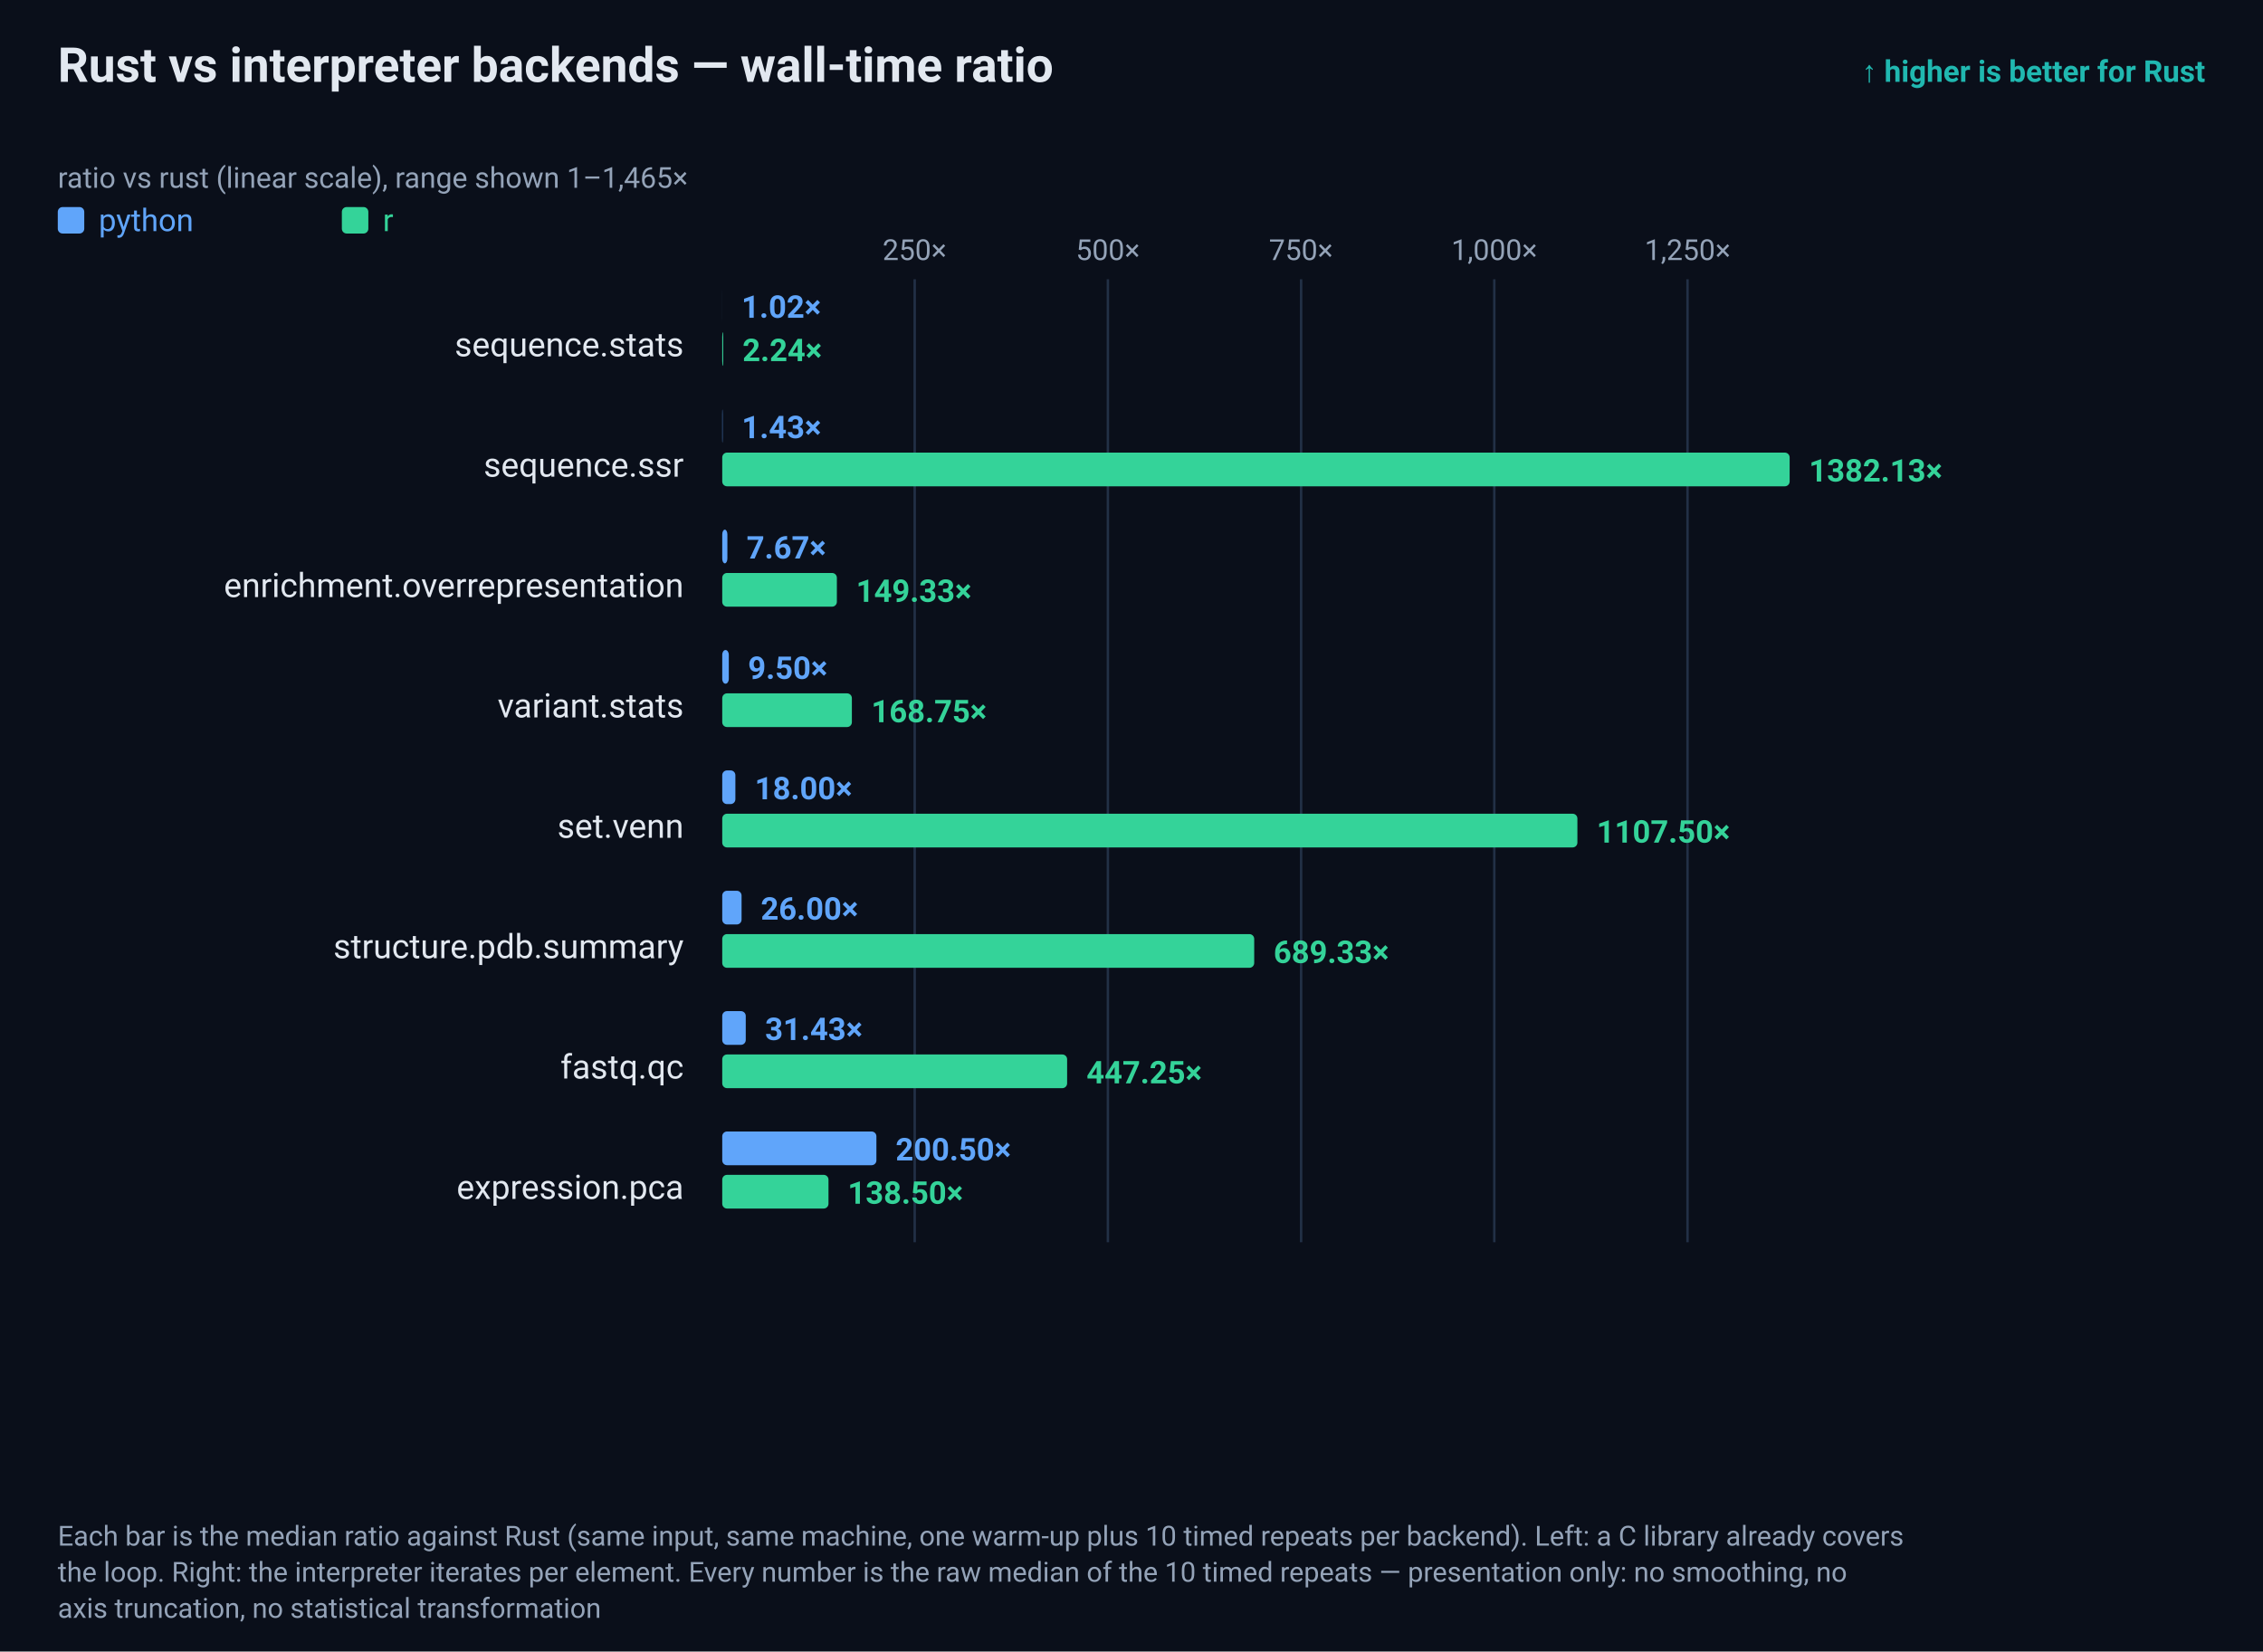
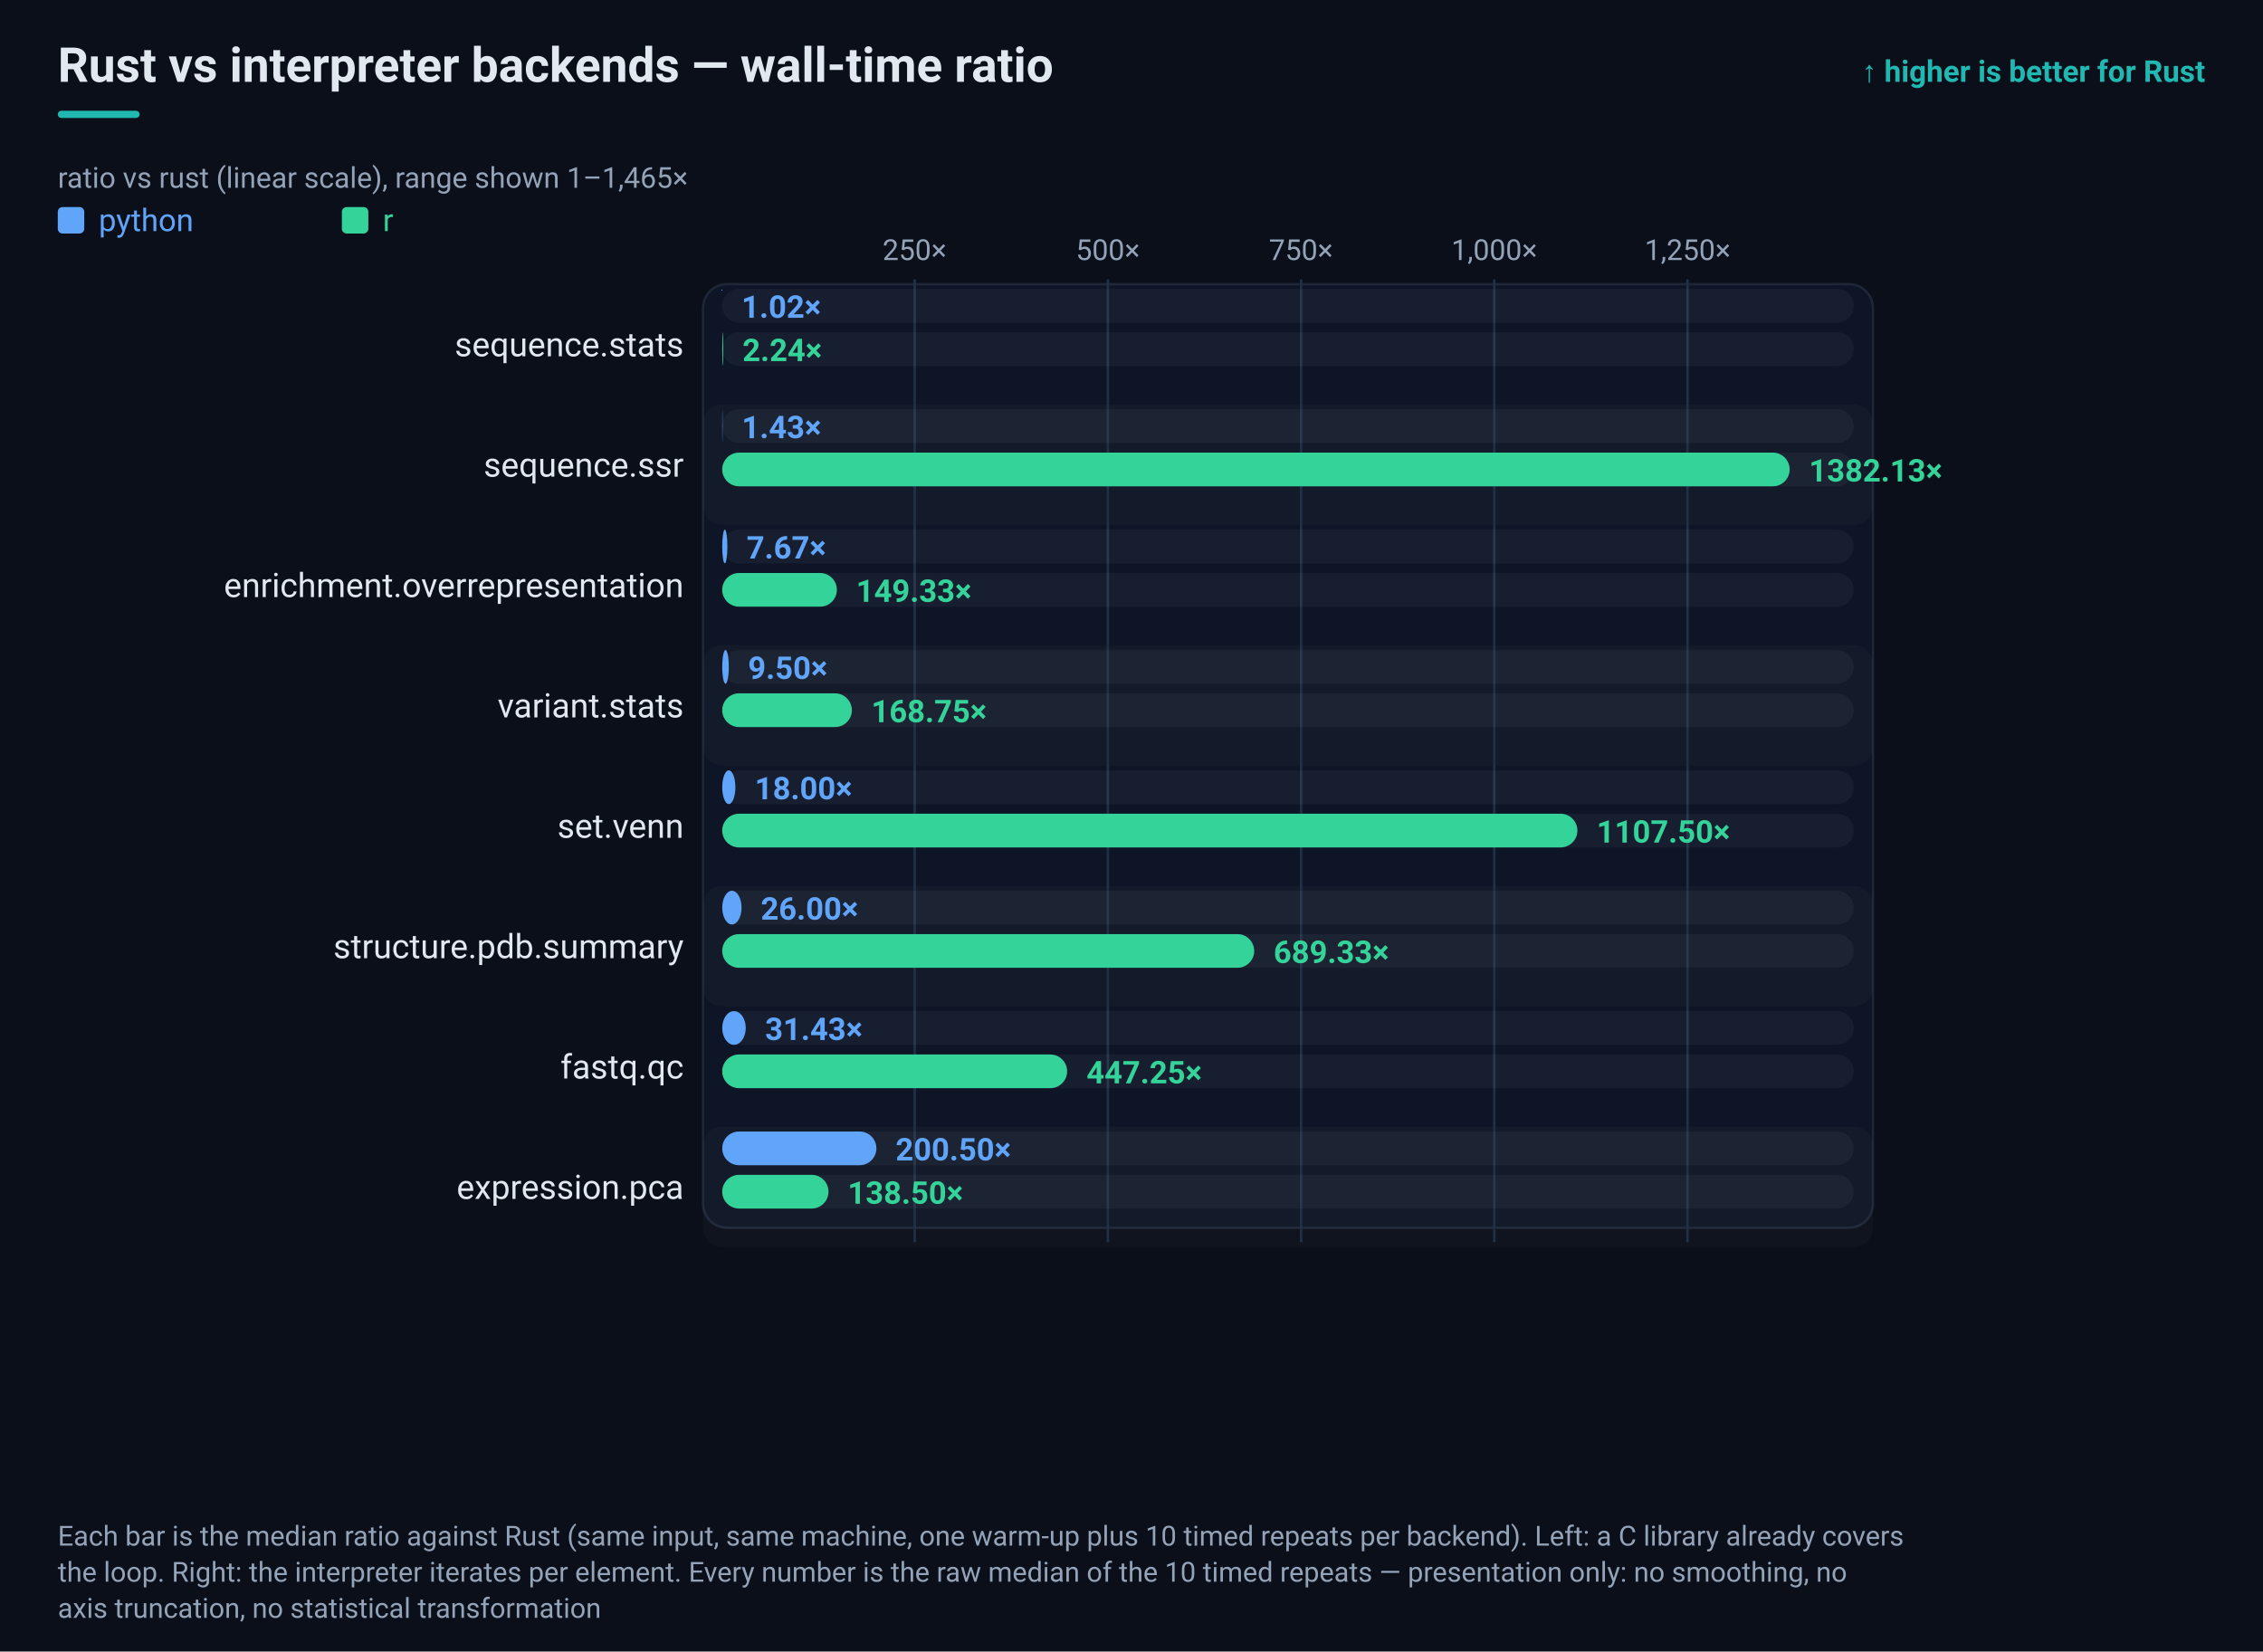
<svg xmlns="http://www.w3.org/2000/svg" viewBox="0 0 940 686" width="940" height="686" role="img" aria-label="Rust vs interpreter backends — wall-time ratio">
  <rect width="940" height="686" fill="#0a0f1a" />
  <text x="24" y="34" fill="#e2e8f0" font-family="-apple-system,BlinkMacSystemFont,'Segoe UI',Roboto,'Helvetica Neue',Arial,'Noto Sans SC',sans-serif" font-size="20" font-weight="600">Rust vs interpreter backends — wall-time ratio</text>
+   <rect x="24" y="46" width="34" height="3" rx="1.5" fill="#20B8B0" />
  <text x="916" y="34" fill="#20B8B0" font-family="-apple-system,BlinkMacSystemFont,'Segoe UI',Roboto,'Helvetica Neue',Arial,'Noto Sans SC',sans-serif" font-size="12.5" font-weight="600" text-anchor="end">↑ higher is better for Rust</text>
  <rect x="24.00" y="86.00" width="11.00" height="11.00" rx="2" fill="#60a5fa" opacity="1.0" />
  <text x="41.0" y="96.0" fill="#60a5fa" font-family="-apple-system,BlinkMacSystemFont,'Segoe UI',Roboto,'Helvetica Neue',Arial,'Noto Sans SC',sans-serif" font-size="13" font-weight="400" text-anchor="start">python</text>
  <rect x="142.00" y="86.00" width="11.00" height="11.00" rx="2" fill="#34d399" opacity="1.0" />
  <text x="159.0" y="96.0" fill="#34d399" font-family="-apple-system,BlinkMacSystemFont,'Segoe UI',Roboto,'Helvetica Neue',Arial,'Noto Sans SC',sans-serif" font-size="13" font-weight="400" text-anchor="start">r</text>
+   <rect x="292.00" y="118.00" width="486.00" height="392.00" rx="10" fill="#0e1526" opacity="1.0" class="deco" />
+   <rect x="292.0" y="118.0" width="486.0" height="392.0" rx="10" fill="none" stroke="rgba(51,65,85,0.45)" stroke-width="1" />
+   <rect x="292.00" y="168.00" width="486.00" height="50.00" rx="8" fill="#ffffff" opacity="0.02" class="deco" />
+   <rect x="292.00" y="268.00" width="486.00" height="50.00" rx="8" fill="#ffffff" opacity="0.02" class="deco" />
+   <rect x="292.00" y="368.00" width="486.00" height="50.00" rx="8" fill="#ffffff" opacity="0.02" class="deco" />
+   <rect x="292.00" y="468.00" width="486.00" height="50.00" rx="8" fill="#ffffff" opacity="0.02" class="deco" />
  <line x1="379.94" y1="116.00" x2="379.94" y2="516.00" stroke="#223046" stroke-width="1.0" opacity="1.0" />
  <text x="379.9" y="108.0" fill="#94a3b8" font-family="-apple-system,BlinkMacSystemFont,'Segoe UI',Roboto,'Helvetica Neue',Arial,'Noto Sans SC',sans-serif" font-size="12" font-weight="400" text-anchor="middle">250×</text>
  <line x1="460.19" y1="116.00" x2="460.19" y2="516.00" stroke="#223046" stroke-width="1.0" opacity="1.0" />
  <text x="460.2" y="108.0" fill="#94a3b8" font-family="-apple-system,BlinkMacSystemFont,'Segoe UI',Roboto,'Helvetica Neue',Arial,'Noto Sans SC',sans-serif" font-size="12" font-weight="400" text-anchor="middle">500×</text>
  <line x1="540.45" y1="116.00" x2="540.45" y2="516.00" stroke="#223046" stroke-width="1.0" opacity="1.0" />
  <text x="540.4" y="108.0" fill="#94a3b8" font-family="-apple-system,BlinkMacSystemFont,'Segoe UI',Roboto,'Helvetica Neue',Arial,'Noto Sans SC',sans-serif" font-size="12" font-weight="400" text-anchor="middle">750×</text>
  <line x1="620.70" y1="116.00" x2="620.70" y2="516.00" stroke="#223046" stroke-width="1.0" opacity="1.0" />
  <text x="620.7" y="108.0" fill="#94a3b8" font-family="-apple-system,BlinkMacSystemFont,'Segoe UI',Roboto,'Helvetica Neue',Arial,'Noto Sans SC',sans-serif" font-size="12" font-weight="400" text-anchor="middle">1,000×</text>
  <line x1="700.96" y1="116.00" x2="700.96" y2="516.00" stroke="#223046" stroke-width="1.0" opacity="1.0" />
  <text x="701.0" y="108.0" fill="#94a3b8" font-family="-apple-system,BlinkMacSystemFont,'Segoe UI',Roboto,'Helvetica Neue',Arial,'Noto Sans SC',sans-serif" font-size="12" font-weight="400" text-anchor="middle">1,250×</text>
  <text x="300.0" y="108.0" fill="#e2e8f0" font-family="-apple-system,BlinkMacSystemFont,'Segoe UI',Roboto,'Helvetica Neue',Arial,'Noto Sans SC',sans-serif" font-size="12" font-weight="400" text-anchor="start" />
  <text x="24.0" y="78.0" fill="#94a3b8" font-family="-apple-system,BlinkMacSystemFont,'Segoe UI',Roboto,'Helvetica Neue',Arial,'Noto Sans SC',sans-serif" font-size="12" font-weight="400" text-anchor="start">ratio vs rust (linear scale), range shown 1–1,465×</text>
  <text x="284.0" y="148.0" fill="#e2e8f0" font-family="-apple-system,BlinkMacSystemFont,'Segoe UI',Roboto,'Helvetica Neue',Arial,'Noto Sans SC',sans-serif" font-size="14" font-weight="400" text-anchor="end">sequence.stats</text>
-   <rect x="300.00" y="120.00" width="0.01" height="14.00" rx="2" fill="#60a5fa" opacity="1.0" />
+   <rect x="300.00" y="120.00" width="470.00" height="14.00" rx="7.0" fill="#ffffff" opacity="0.04" class="deco" />
+   <rect x="300.00" y="120.00" width="0.01" height="14.00" rx="7.0" fill="#60a5fa" opacity="1.0" />
  <text x="308.0" y="132.0" fill="#60a5fa" font-family="-apple-system,BlinkMacSystemFont,'Segoe UI',Roboto,'Helvetica Neue',Arial,'Noto Sans SC',sans-serif" font-size="13" font-weight="600" text-anchor="start">1.02×</text>
-   <rect x="300.00" y="138.00" width="0.40" height="14.00" rx="2" fill="#34d399" opacity="1.0" />
+   <rect x="300.00" y="138.00" width="470.00" height="14.00" rx="7.0" fill="#ffffff" opacity="0.04" class="deco" />
+   <rect x="300.00" y="138.00" width="0.40" height="14.00" rx="7.0" fill="#34d399" opacity="1.0" />
  <text x="308.4" y="150.0" fill="#34d399" font-family="-apple-system,BlinkMacSystemFont,'Segoe UI',Roboto,'Helvetica Neue',Arial,'Noto Sans SC',sans-serif" font-size="13" font-weight="600" text-anchor="start">2.24×</text>
  <text x="284.0" y="198.0" fill="#e2e8f0" font-family="-apple-system,BlinkMacSystemFont,'Segoe UI',Roboto,'Helvetica Neue',Arial,'Noto Sans SC',sans-serif" font-size="14" font-weight="400" text-anchor="end">sequence.ssr</text>
-   <rect x="300.00" y="170.00" width="0.14" height="14.00" rx="2" fill="#60a5fa" opacity="1.0" />
+   <rect x="300.00" y="170.00" width="470.00" height="14.00" rx="7.0" fill="#ffffff" opacity="0.04" class="deco" />
+   <rect x="300.00" y="170.00" width="0.14" height="14.00" rx="7.0" fill="#60a5fa" opacity="1.0" />
  <text x="308.1" y="182.0" fill="#60a5fa" font-family="-apple-system,BlinkMacSystemFont,'Segoe UI',Roboto,'Helvetica Neue',Arial,'Noto Sans SC',sans-serif" font-size="13" font-weight="600" text-anchor="start">1.43×</text>
-   <rect x="300.00" y="188.00" width="443.38" height="14.00" rx="2" fill="#34d399" opacity="1.0" />
+   <rect x="300.00" y="188.00" width="470.00" height="14.00" rx="7.0" fill="#ffffff" opacity="0.04" class="deco" />
+   <rect x="300.00" y="188.00" width="443.38" height="14.00" rx="7.0" fill="#34d399" opacity="1.0" />
  <text x="751.4" y="200.0" fill="#34d399" font-family="-apple-system,BlinkMacSystemFont,'Segoe UI',Roboto,'Helvetica Neue',Arial,'Noto Sans SC',sans-serif" font-size="13" font-weight="600" text-anchor="start">1382.13×</text>
  <text x="284.0" y="248.0" fill="#e2e8f0" font-family="-apple-system,BlinkMacSystemFont,'Segoe UI',Roboto,'Helvetica Neue',Arial,'Noto Sans SC',sans-serif" font-size="14" font-weight="400" text-anchor="end">enrichment.overrepresentation</text>
-   <rect x="300.00" y="220.00" width="2.14" height="14.00" rx="2" fill="#60a5fa" opacity="1.0" />
+   <rect x="300.00" y="220.00" width="470.00" height="14.00" rx="7.0" fill="#ffffff" opacity="0.04" class="deco" />
+   <rect x="300.00" y="220.00" width="2.14" height="14.00" rx="7.0" fill="#60a5fa" opacity="1.0" />
  <text x="310.1" y="232.0" fill="#60a5fa" font-family="-apple-system,BlinkMacSystemFont,'Segoe UI',Roboto,'Helvetica Neue',Arial,'Noto Sans SC',sans-serif" font-size="13" font-weight="600" text-anchor="start">7.67×</text>
-   <rect x="300.00" y="238.00" width="47.62" height="14.00" rx="2" fill="#34d399" opacity="1.0" />
+   <rect x="300.00" y="238.00" width="470.00" height="14.00" rx="7.0" fill="#ffffff" opacity="0.04" class="deco" />
+   <rect x="300.00" y="238.00" width="47.62" height="14.00" rx="7.0" fill="#34d399" opacity="1.0" />
  <text x="355.6" y="250.0" fill="#34d399" font-family="-apple-system,BlinkMacSystemFont,'Segoe UI',Roboto,'Helvetica Neue',Arial,'Noto Sans SC',sans-serif" font-size="13" font-weight="600" text-anchor="start">149.33×</text>
  <text x="284.0" y="298.0" fill="#e2e8f0" font-family="-apple-system,BlinkMacSystemFont,'Segoe UI',Roboto,'Helvetica Neue',Arial,'Noto Sans SC',sans-serif" font-size="14" font-weight="400" text-anchor="end">variant.stats</text>
-   <rect x="300.00" y="270.00" width="2.73" height="14.00" rx="2" fill="#60a5fa" opacity="1.0" />
+   <rect x="300.00" y="270.00" width="470.00" height="14.00" rx="7.0" fill="#ffffff" opacity="0.04" class="deco" />
+   <rect x="300.00" y="270.00" width="2.73" height="14.00" rx="7.0" fill="#60a5fa" opacity="1.0" />
  <text x="310.7" y="282.0" fill="#60a5fa" font-family="-apple-system,BlinkMacSystemFont,'Segoe UI',Roboto,'Helvetica Neue',Arial,'Noto Sans SC',sans-serif" font-size="13" font-weight="600" text-anchor="start">9.50×</text>
-   <rect x="300.00" y="288.00" width="53.85" height="14.00" rx="2" fill="#34d399" opacity="1.0" />
+   <rect x="300.00" y="288.00" width="470.00" height="14.00" rx="7.0" fill="#ffffff" opacity="0.04" class="deco" />
+   <rect x="300.00" y="288.00" width="53.85" height="14.00" rx="7.0" fill="#34d399" opacity="1.0" />
  <text x="361.9" y="300.0" fill="#34d399" font-family="-apple-system,BlinkMacSystemFont,'Segoe UI',Roboto,'Helvetica Neue',Arial,'Noto Sans SC',sans-serif" font-size="13" font-weight="600" text-anchor="start">168.75×</text>
  <text x="284.0" y="348.0" fill="#e2e8f0" font-family="-apple-system,BlinkMacSystemFont,'Segoe UI',Roboto,'Helvetica Neue',Arial,'Noto Sans SC',sans-serif" font-size="14" font-weight="400" text-anchor="end">set.venn</text>
-   <rect x="300.00" y="320.00" width="5.46" height="14.00" rx="2" fill="#60a5fa" opacity="1.0" />
+   <rect x="300.00" y="320.00" width="470.00" height="14.00" rx="7.0" fill="#ffffff" opacity="0.04" class="deco" />
+   <rect x="300.00" y="320.00" width="5.46" height="14.00" rx="7.0" fill="#60a5fa" opacity="1.0" />
  <text x="313.5" y="332.0" fill="#60a5fa" font-family="-apple-system,BlinkMacSystemFont,'Segoe UI',Roboto,'Helvetica Neue',Arial,'Noto Sans SC',sans-serif" font-size="13" font-weight="600" text-anchor="start">18.00×</text>
-   <rect x="300.00" y="338.00" width="355.22" height="14.00" rx="2" fill="#34d399" opacity="1.0" />
+   <rect x="300.00" y="338.00" width="470.00" height="14.00" rx="7.0" fill="#ffffff" opacity="0.04" class="deco" />
+   <rect x="300.00" y="338.00" width="355.22" height="14.00" rx="7.0" fill="#34d399" opacity="1.0" />
  <text x="663.2" y="350.0" fill="#34d399" font-family="-apple-system,BlinkMacSystemFont,'Segoe UI',Roboto,'Helvetica Neue',Arial,'Noto Sans SC',sans-serif" font-size="13" font-weight="600" text-anchor="start">1107.50×</text>
  <text x="284.0" y="398.0" fill="#e2e8f0" font-family="-apple-system,BlinkMacSystemFont,'Segoe UI',Roboto,'Helvetica Neue',Arial,'Noto Sans SC',sans-serif" font-size="14" font-weight="400" text-anchor="end">structure.pdb.summary</text>
-   <rect x="300.00" y="370.00" width="8.03" height="14.00" rx="2" fill="#60a5fa" opacity="1.0" />
+   <rect x="300.00" y="370.00" width="470.00" height="14.00" rx="7.0" fill="#ffffff" opacity="0.04" class="deco" />
+   <rect x="300.00" y="370.00" width="8.03" height="14.00" rx="7.0" fill="#60a5fa" opacity="1.0" />
  <text x="316.0" y="382.0" fill="#60a5fa" font-family="-apple-system,BlinkMacSystemFont,'Segoe UI',Roboto,'Helvetica Neue',Arial,'Noto Sans SC',sans-serif" font-size="13" font-weight="600" text-anchor="start">26.00×</text>
-   <rect x="300.00" y="388.00" width="220.97" height="14.00" rx="2" fill="#34d399" opacity="1.0" />
+   <rect x="300.00" y="388.00" width="470.00" height="14.00" rx="7.0" fill="#ffffff" opacity="0.04" class="deco" />
+   <rect x="300.00" y="388.00" width="220.97" height="14.00" rx="7.0" fill="#34d399" opacity="1.0" />
  <text x="529.0" y="400.0" fill="#34d399" font-family="-apple-system,BlinkMacSystemFont,'Segoe UI',Roboto,'Helvetica Neue',Arial,'Noto Sans SC',sans-serif" font-size="13" font-weight="600" text-anchor="start">689.33×</text>
  <text x="284.0" y="448.0" fill="#e2e8f0" font-family="-apple-system,BlinkMacSystemFont,'Segoe UI',Roboto,'Helvetica Neue',Arial,'Noto Sans SC',sans-serif" font-size="14" font-weight="400" text-anchor="end">fastq.qc</text>
-   <rect x="300.00" y="420.00" width="9.77" height="14.00" rx="2" fill="#60a5fa" opacity="1.0" />
+   <rect x="300.00" y="420.00" width="470.00" height="14.00" rx="7.0" fill="#ffffff" opacity="0.04" class="deco" />
+   <rect x="300.00" y="420.00" width="9.77" height="14.00" rx="7.0" fill="#60a5fa" opacity="1.0" />
  <text x="317.8" y="432.0" fill="#60a5fa" font-family="-apple-system,BlinkMacSystemFont,'Segoe UI',Roboto,'Helvetica Neue',Arial,'Noto Sans SC',sans-serif" font-size="13" font-weight="600" text-anchor="start">31.43×</text>
-   <rect x="300.00" y="438.00" width="143.26" height="14.00" rx="2" fill="#34d399" opacity="1.0" />
+   <rect x="300.00" y="438.00" width="470.00" height="14.00" rx="7.0" fill="#ffffff" opacity="0.04" class="deco" />
+   <rect x="300.00" y="438.00" width="143.26" height="14.00" rx="7.0" fill="#34d399" opacity="1.0" />
  <text x="451.3" y="450.0" fill="#34d399" font-family="-apple-system,BlinkMacSystemFont,'Segoe UI',Roboto,'Helvetica Neue',Arial,'Noto Sans SC',sans-serif" font-size="13" font-weight="600" text-anchor="start">447.25×</text>
  <text x="284.0" y="498.0" fill="#e2e8f0" font-family="-apple-system,BlinkMacSystemFont,'Segoe UI',Roboto,'Helvetica Neue',Arial,'Noto Sans SC',sans-serif" font-size="14" font-weight="400" text-anchor="end">expression.pca</text>
-   <rect x="300.00" y="470.00" width="64.04" height="14.00" rx="2" fill="#60a5fa" opacity="1.0" />
+   <rect x="300.00" y="470.00" width="470.00" height="14.00" rx="7.0" fill="#ffffff" opacity="0.04" class="deco" />
+   <rect x="300.00" y="470.00" width="64.04" height="14.00" rx="7.0" fill="#60a5fa" opacity="1.0" />
  <text x="372.0" y="482.0" fill="#60a5fa" font-family="-apple-system,BlinkMacSystemFont,'Segoe UI',Roboto,'Helvetica Neue',Arial,'Noto Sans SC',sans-serif" font-size="13" font-weight="600" text-anchor="start">200.50×</text>
-   <rect x="300.00" y="488.00" width="44.14" height="14.00" rx="2" fill="#34d399" opacity="1.0" />
+   <rect x="300.00" y="488.00" width="470.00" height="14.00" rx="7.0" fill="#ffffff" opacity="0.04" class="deco" />
+   <rect x="300.00" y="488.00" width="44.14" height="14.00" rx="7.0" fill="#34d399" opacity="1.0" />
  <text x="352.1" y="500.0" fill="#34d399" font-family="-apple-system,BlinkMacSystemFont,'Segoe UI',Roboto,'Helvetica Neue',Arial,'Noto Sans SC',sans-serif" font-size="13" font-weight="600" text-anchor="start">138.50×</text>
  <text x="24" y="642" fill="#94a3b8" font-family="-apple-system,BlinkMacSystemFont,'Segoe UI',Roboto,'Helvetica Neue',Arial,'Noto Sans SC',sans-serif" font-size="11.5">Each bar is the median ratio against Rust (same input, same machine, one warm-up plus 10 timed repeats per backend). Left: a C library already covers</text>
  <text x="24" y="657" fill="#94a3b8" font-family="-apple-system,BlinkMacSystemFont,'Segoe UI',Roboto,'Helvetica Neue',Arial,'Noto Sans SC',sans-serif" font-size="11.5">the loop. Right: the interpreter iterates per element. Every number is the raw median of the 10 timed repeats — presentation only: no smoothing, no</text>
  <text x="24" y="672" fill="#94a3b8" font-family="-apple-system,BlinkMacSystemFont,'Segoe UI',Roboto,'Helvetica Neue',Arial,'Noto Sans SC',sans-serif" font-size="11.5">axis truncation, no statistical transformation</text>
</svg>
